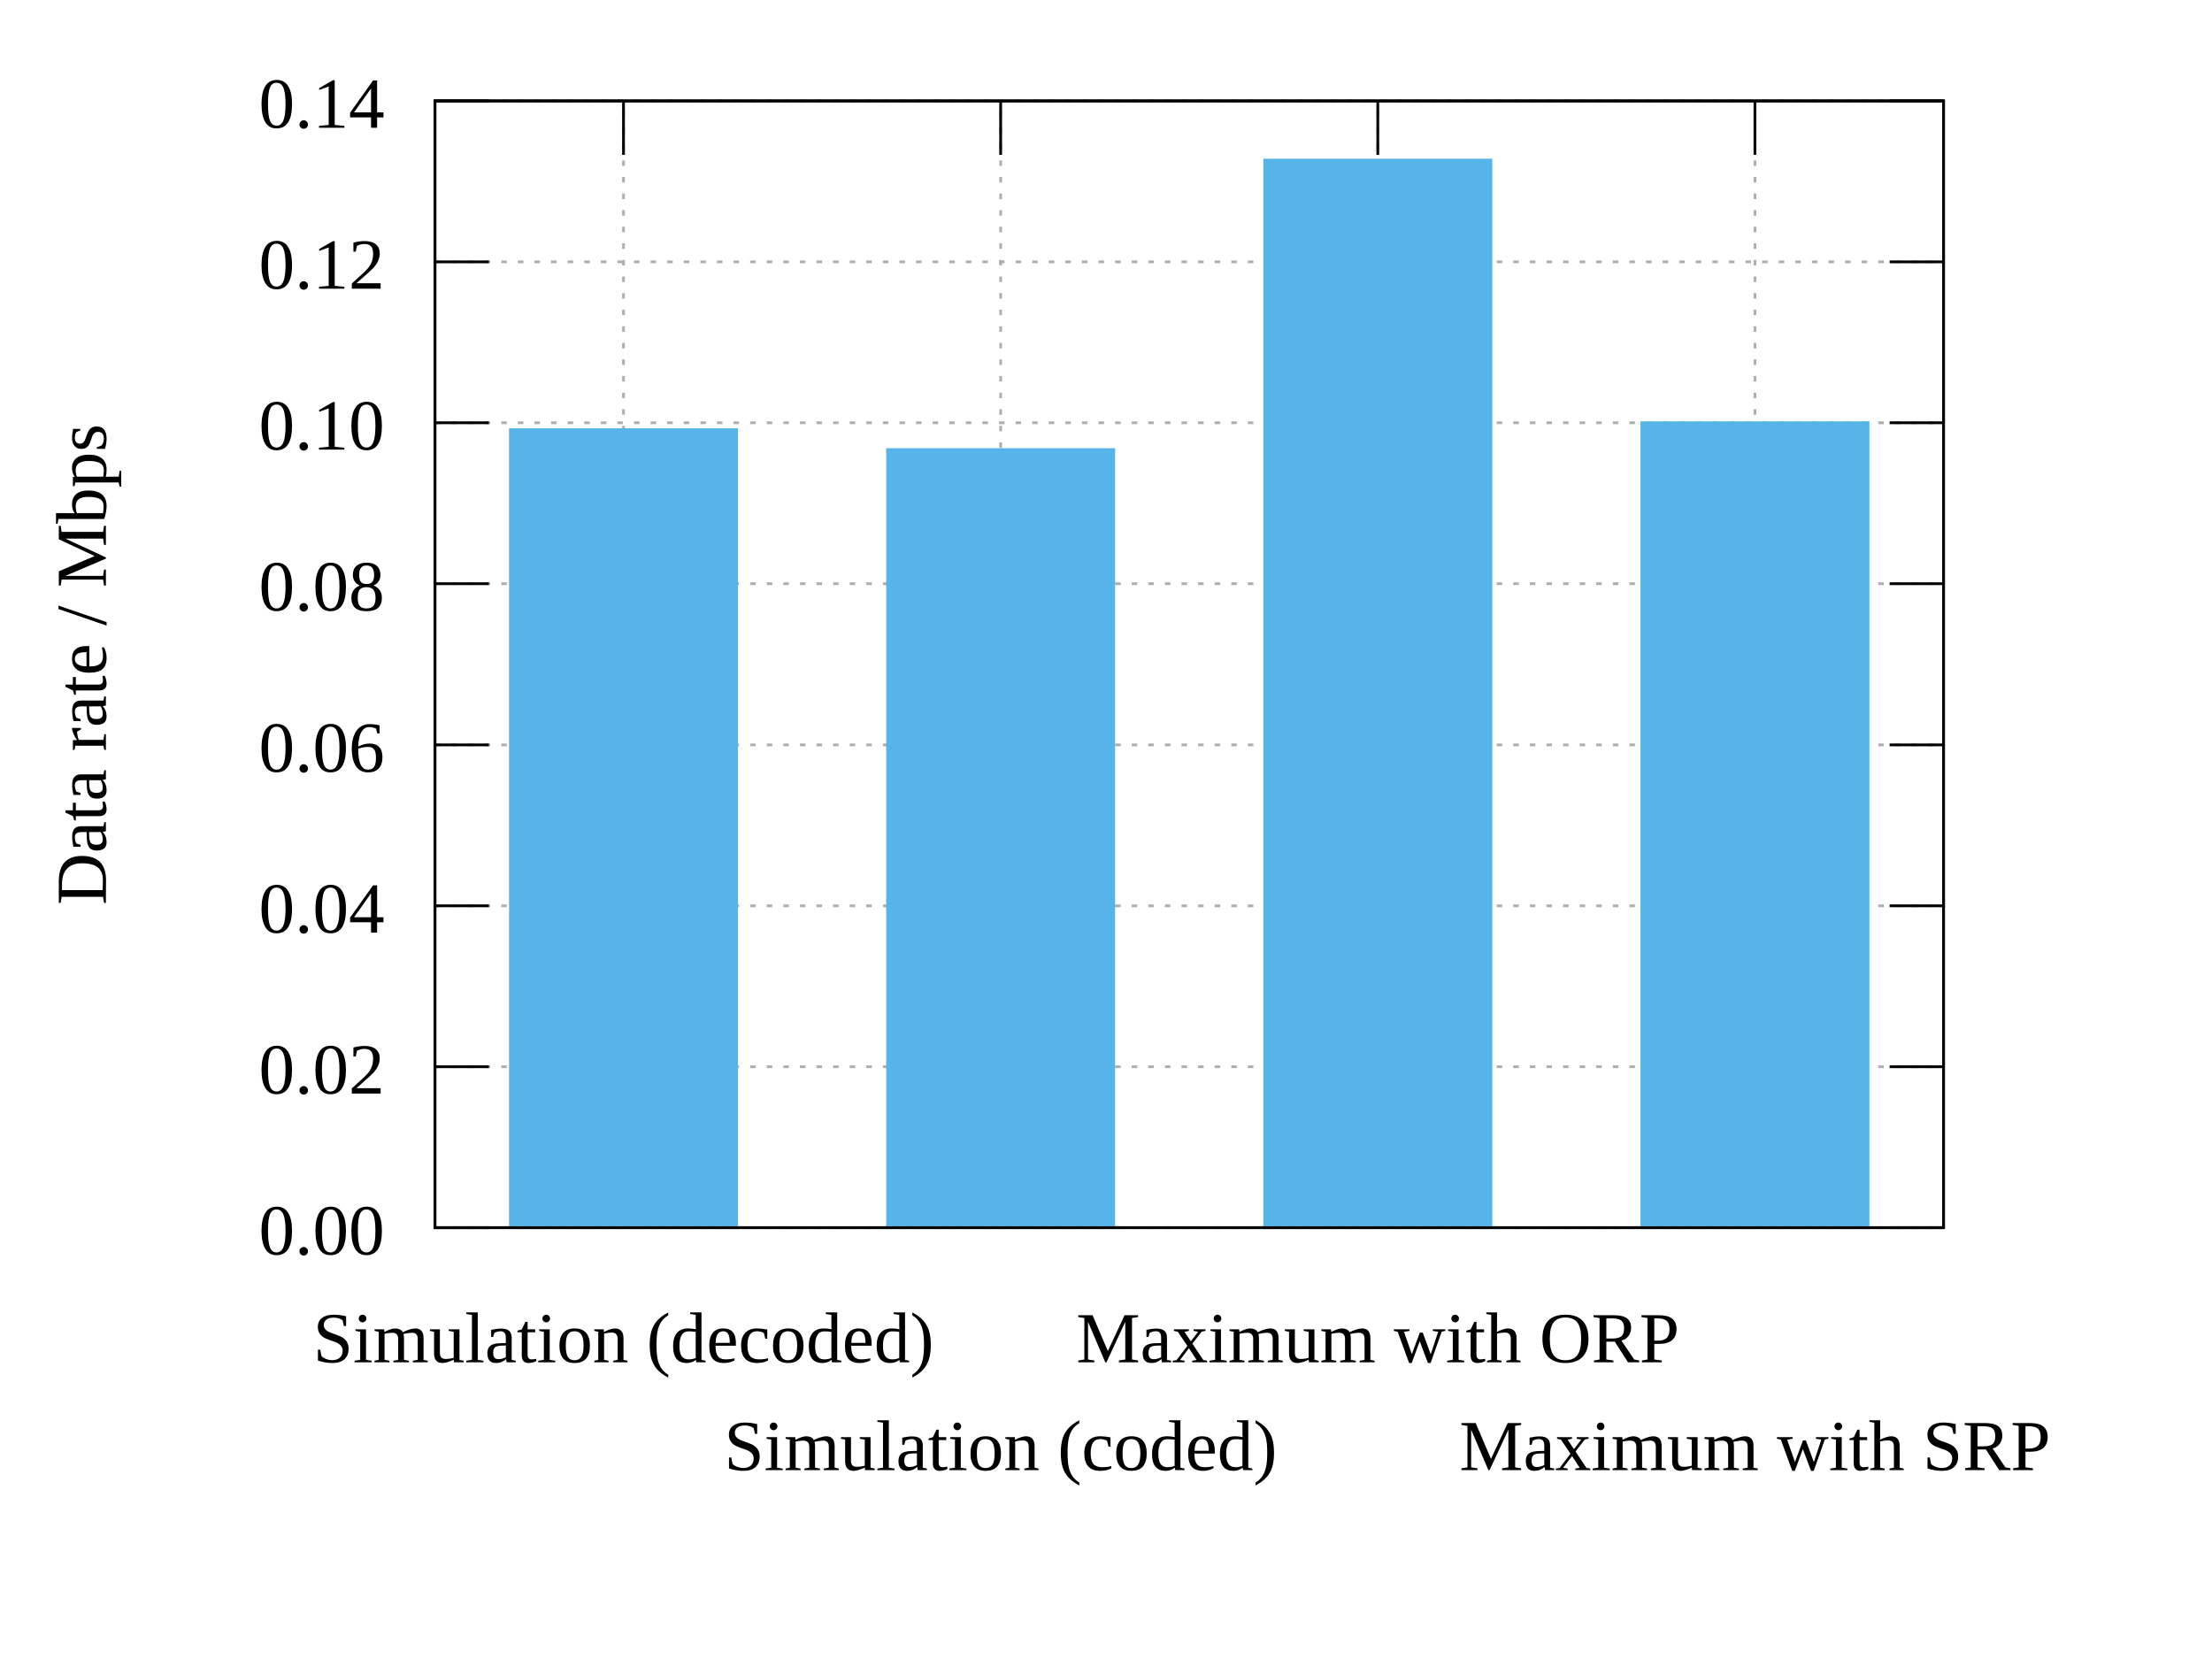
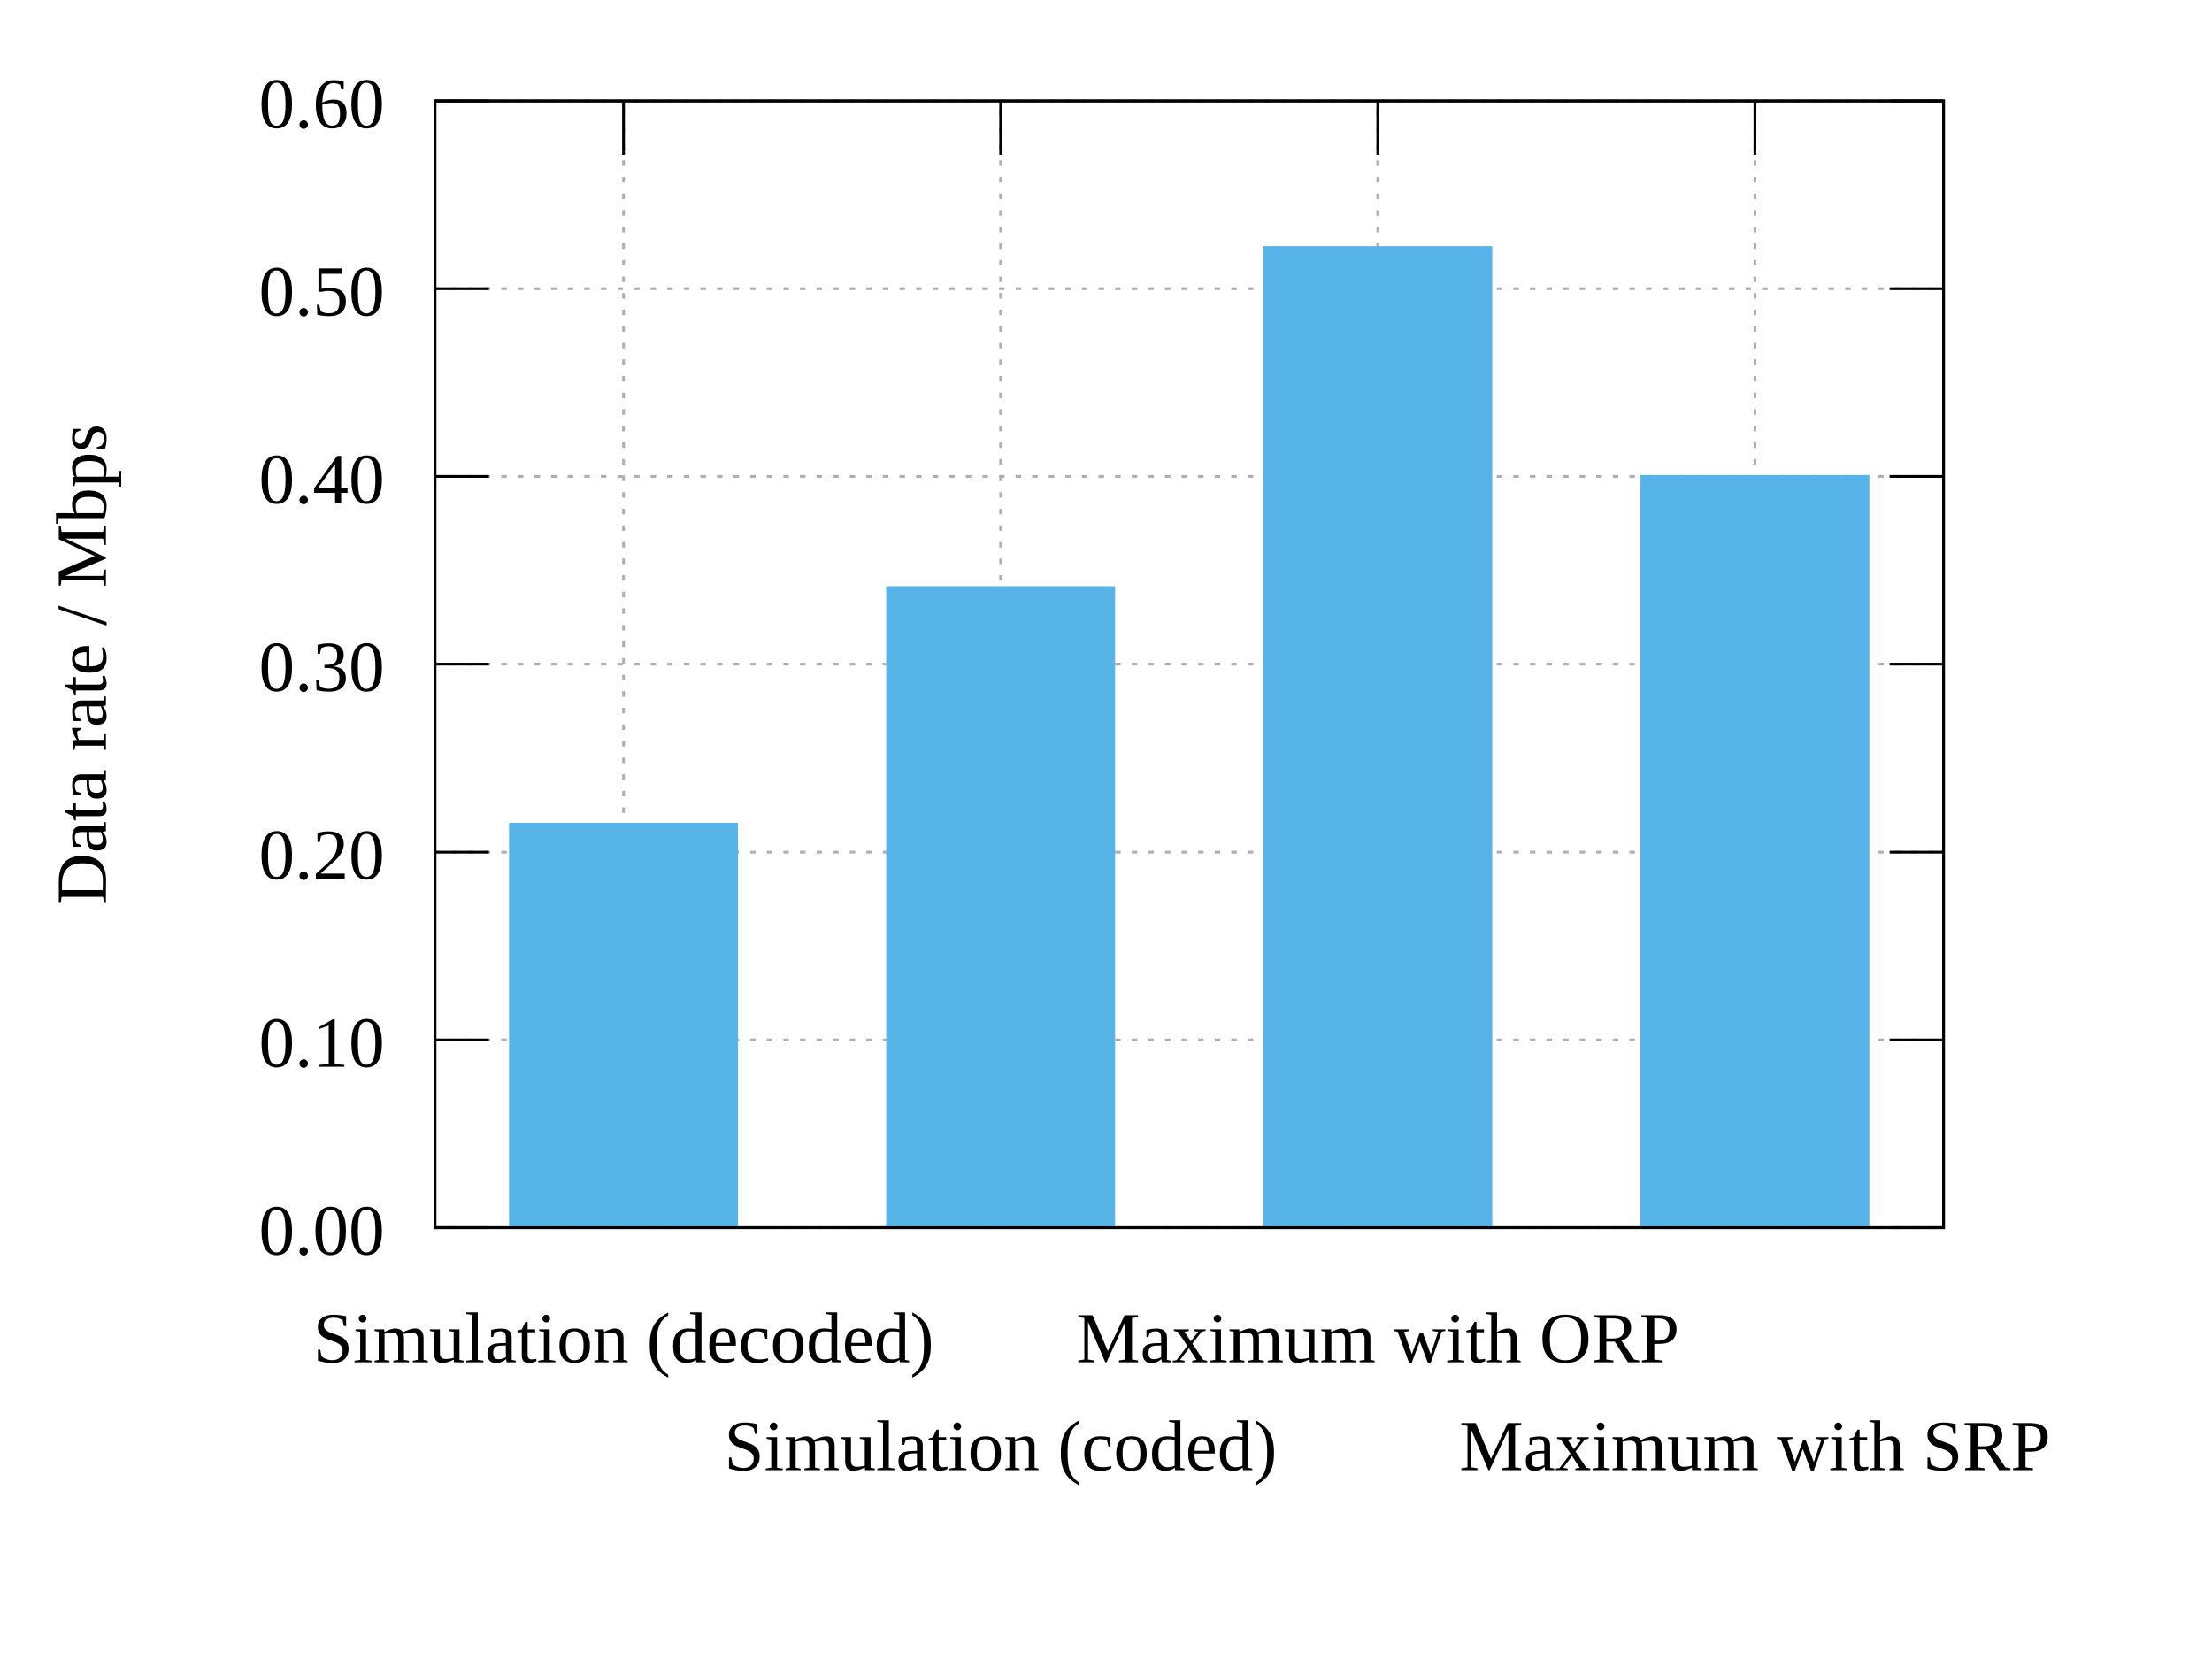
<svg xmlns="http://www.w3.org/2000/svg" xmlns:xlink="http://www.w3.org/1999/xlink" width="800" height="600" viewBox="0 0 800 600">
  <g id="gnuplot_canvas">
    <rect x="0" y="0" width="800" height="600" fill="none" />
    <defs>
      <circle id="gpDot" r="0.5" stroke-width="0.5" />
      <path id="gpPt0" stroke-width="0.103" stroke="currentColor" d="M-1,0 h2 M0,-1 v2" />
      <path id="gpPt1" stroke-width="0.103" stroke="currentColor" d="M-1,-1 L1,1 M1,-1 L-1,1" />
      <path id="gpPt2" stroke-width="0.103" stroke="currentColor" d="M-1,0 L1,0 M0,-1 L0,1 M-1,-1 L1,1 M-1,1 L1,-1" />
      <rect id="gpPt3" stroke-width="0.103" stroke="currentColor" x="-1" y="-1" width="2" height="2" />
      <rect id="gpPt4" stroke-width="0.103" stroke="currentColor" fill="currentColor" x="-1" y="-1" width="2" height="2" />
      <circle id="gpPt5" stroke-width="0.103" stroke="currentColor" cx="0" cy="0" r="1" />
      <use xlink:href="#gpPt5" id="gpPt6" fill="currentColor" stroke="none" />
      <path id="gpPt7" stroke-width="0.103" stroke="currentColor" d="M0,-1.33 L-1.33,0.67 L1.33,0.67 z" />
      <use xlink:href="#gpPt7" id="gpPt8" fill="currentColor" stroke="none" />
      <use xlink:href="#gpPt7" id="gpPt9" stroke="currentColor" transform="rotate(180)" />
      <use xlink:href="#gpPt9" id="gpPt10" fill="currentColor" stroke="none" />
      <use xlink:href="#gpPt3" id="gpPt11" stroke="currentColor" transform="rotate(45)" />
      <use xlink:href="#gpPt11" id="gpPt12" fill="currentColor" stroke="none" />
      <path id="gpPt13" stroke-width="0.103" stroke="currentColor" d="M0,1.330 L1.265,0.411 L0.782,-1.067 L-0.782,-1.076 L-1.265,0.411 z" />
      <use xlink:href="#gpPt13" id="gpPt14" fill="currentColor" stroke="none" />
      <filter id="textbox" filterUnits="objectBoundingBox" x="0" y="0" height="1" width="1">
        <feFlood flood-color="white" flood-opacity="1" result="bgnd" />
        <feComposite in="SourceGraphic" in2="bgnd" operator="atop" />
      </filter>
      <filter id="greybox" filterUnits="objectBoundingBox" x="0" y="0" height="1" width="1">
        <feFlood flood-color="lightgrey" flood-opacity="1" result="grey" />
        <feComposite in="SourceGraphic" in2="grey" operator="atop" />
      </filter>
    </defs>
    <g fill="none" color="white" stroke="currentColor" stroke-width="1.00" stroke-linecap="butt" stroke-linejoin="miter">
</g>
    <g fill="none" color="black" stroke="currentColor" stroke-width="1.00" stroke-linecap="butt" stroke-linejoin="miter">
</g>
    <g fill="none" color="gray" stroke="currentColor" stroke-width="1.00" stroke-linecap="butt" stroke-linejoin="miter">
      <path stroke="rgb(175, 175, 175)" stroke-dasharray="2,4" class="gridline" d="M157.3,444.0 L702.9,444.0  " />
    </g>
    <g fill="none" color="black" stroke="currentColor" stroke-width="1.00" stroke-linecap="butt" stroke-linejoin="miter">
      <path stroke="black" d="M157.3,444.0 L176.8,444.0 M702.9,444.0 L683.4,444.0  " />
      <g transform="translate(139.1,453.7)" stroke="none" fill="black" font-family="Times New Roman" font-size="26.00" text-anchor="end">
        <text>
          <tspan font-family="Times New Roman">0.00</tspan>
        </text>
      </g>
    </g>
    <g fill="none" color="black" stroke="currentColor" stroke-width="1.00" stroke-linecap="butt" stroke-linejoin="miter">
</g>
    <g fill="none" color="gray" stroke="currentColor" stroke-width="1.00" stroke-linecap="butt" stroke-linejoin="miter">
-       <path stroke="rgb(175, 175, 175)" stroke-dasharray="2,4" class="gridline" d="M157.3,385.8 L702.9,385.8  " />
-     </g>
-     <g fill="none" color="black" stroke="currentColor" stroke-width="1.00" stroke-linecap="butt" stroke-linejoin="miter">
-       <path stroke="black" d="M157.3,385.8 L176.8,385.8 M702.9,385.8 L683.4,385.8  " />
-       <g transform="translate(139.1,395.5)" stroke="none" fill="black" font-family="Times New Roman" font-size="26.00" text-anchor="end">
-         <text>
-           <tspan font-family="Times New Roman">0.02</tspan>
-         </text>
-       </g>
-     </g>
-     <g fill="none" color="black" stroke="currentColor" stroke-width="1.00" stroke-linecap="butt" stroke-linejoin="miter">
- </g>
-     <g fill="none" color="gray" stroke="currentColor" stroke-width="1.00" stroke-linecap="butt" stroke-linejoin="miter">
-       <path stroke="rgb(175, 175, 175)" stroke-dasharray="2,4" class="gridline" d="M157.3,327.6 L702.9,327.6  " />
-     </g>
-     <g fill="none" color="black" stroke="currentColor" stroke-width="1.00" stroke-linecap="butt" stroke-linejoin="miter">
-       <path stroke="black" d="M157.3,327.6 L176.8,327.6 M702.9,327.6 L683.4,327.6  " />
-       <g transform="translate(139.1,337.3)" stroke="none" fill="black" font-family="Times New Roman" font-size="26.00" text-anchor="end">
-         <text>
-           <tspan font-family="Times New Roman">0.04</tspan>
-         </text>
-       </g>
-     </g>
-     <g fill="none" color="black" stroke="currentColor" stroke-width="1.00" stroke-linecap="butt" stroke-linejoin="miter">
- </g>
-     <g fill="none" color="gray" stroke="currentColor" stroke-width="1.00" stroke-linecap="butt" stroke-linejoin="miter">
-       <path stroke="rgb(175, 175, 175)" stroke-dasharray="2,4" class="gridline" d="M157.3,269.4 L702.9,269.4  " />
-     </g>
-     <g fill="none" color="black" stroke="currentColor" stroke-width="1.00" stroke-linecap="butt" stroke-linejoin="miter">
-       <path stroke="black" d="M157.3,269.4 L176.8,269.4 M702.9,269.4 L683.4,269.4  " />
-       <g transform="translate(139.1,279.1)" stroke="none" fill="black" font-family="Times New Roman" font-size="26.00" text-anchor="end">
-         <text>
-           <tspan font-family="Times New Roman">0.06</tspan>
-         </text>
-       </g>
-     </g>
-     <g fill="none" color="black" stroke="currentColor" stroke-width="1.00" stroke-linecap="butt" stroke-linejoin="miter">
- </g>
-     <g fill="none" color="gray" stroke="currentColor" stroke-width="1.00" stroke-linecap="butt" stroke-linejoin="miter">
-       <path stroke="rgb(175, 175, 175)" stroke-dasharray="2,4" class="gridline" d="M157.3,211.1 L702.9,211.1  " />
-     </g>
-     <g fill="none" color="black" stroke="currentColor" stroke-width="1.00" stroke-linecap="butt" stroke-linejoin="miter">
-       <path stroke="black" d="M157.3,211.1 L176.8,211.1 M702.9,211.1 L683.4,211.1  " />
-       <g transform="translate(139.1,220.8)" stroke="none" fill="black" font-family="Times New Roman" font-size="26.00" text-anchor="end">
-         <text>
-           <tspan font-family="Times New Roman">0.08</tspan>
-         </text>
-       </g>
-     </g>
-     <g fill="none" color="black" stroke="currentColor" stroke-width="1.00" stroke-linecap="butt" stroke-linejoin="miter">
- </g>
-     <g fill="none" color="gray" stroke="currentColor" stroke-width="1.00" stroke-linecap="butt" stroke-linejoin="miter">
-       <path stroke="rgb(175, 175, 175)" stroke-dasharray="2,4" class="gridline" d="M157.3,152.9 L702.9,152.9  " />
-     </g>
-     <g fill="none" color="black" stroke="currentColor" stroke-width="1.00" stroke-linecap="butt" stroke-linejoin="miter">
-       <path stroke="black" d="M157.3,152.9 L176.8,152.9 M702.9,152.9 L683.4,152.9  " />
-       <g transform="translate(139.1,162.6)" stroke="none" fill="black" font-family="Times New Roman" font-size="26.00" text-anchor="end">
+       <path stroke="rgb(175, 175, 175)" stroke-dasharray="2,4" class="gridline" d="M157.3,376.1 L702.9,376.1  " />
+     </g>
+     <g fill="none" color="black" stroke="currentColor" stroke-width="1.00" stroke-linecap="butt" stroke-linejoin="miter">
+       <path stroke="black" d="M157.3,376.1 L176.8,376.1 M702.9,376.1 L683.4,376.1  " />
+       <g transform="translate(139.1,385.8)" stroke="none" fill="black" font-family="Times New Roman" font-size="26.00" text-anchor="end">
        <text>
          <tspan font-family="Times New Roman">0.10</tspan>
        </text>
      </g>
    </g>
    <g fill="none" color="black" stroke="currentColor" stroke-width="1.00" stroke-linecap="butt" stroke-linejoin="miter">
</g>
    <g fill="none" color="gray" stroke="currentColor" stroke-width="1.00" stroke-linecap="butt" stroke-linejoin="miter">
-       <path stroke="rgb(175, 175, 175)" stroke-dasharray="2,4" class="gridline" d="M157.3,94.7 L702.9,94.7  " />
-     </g>
-     <g fill="none" color="black" stroke="currentColor" stroke-width="1.00" stroke-linecap="butt" stroke-linejoin="miter">
-       <path stroke="black" d="M157.3,94.7 L176.8,94.7 M702.9,94.7 L683.4,94.7  " />
-       <g transform="translate(139.1,104.4)" stroke="none" fill="black" font-family="Times New Roman" font-size="26.00" text-anchor="end">
-         <text>
-           <tspan font-family="Times New Roman">0.12</tspan>
+       <path stroke="rgb(175, 175, 175)" stroke-dasharray="2,4" class="gridline" d="M157.3,308.2 L702.9,308.2  " />
+     </g>
+     <g fill="none" color="black" stroke="currentColor" stroke-width="1.00" stroke-linecap="butt" stroke-linejoin="miter">
+       <path stroke="black" d="M157.3,308.2 L176.8,308.2 M702.9,308.2 L683.4,308.2  " />
+       <g transform="translate(139.1,317.9)" stroke="none" fill="black" font-family="Times New Roman" font-size="26.00" text-anchor="end">
+         <text>
+           <tspan font-family="Times New Roman">0.20</tspan>
+         </text>
+       </g>
+     </g>
+     <g fill="none" color="black" stroke="currentColor" stroke-width="1.00" stroke-linecap="butt" stroke-linejoin="miter">
+ </g>
+     <g fill="none" color="gray" stroke="currentColor" stroke-width="1.00" stroke-linecap="butt" stroke-linejoin="miter">
+       <path stroke="rgb(175, 175, 175)" stroke-dasharray="2,4" class="gridline" d="M157.3,240.2 L702.9,240.2  " />
+     </g>
+     <g fill="none" color="black" stroke="currentColor" stroke-width="1.00" stroke-linecap="butt" stroke-linejoin="miter">
+       <path stroke="black" d="M157.3,240.2 L176.8,240.2 M702.9,240.2 L683.4,240.2  " />
+       <g transform="translate(139.1,249.9)" stroke="none" fill="black" font-family="Times New Roman" font-size="26.00" text-anchor="end">
+         <text>
+           <tspan font-family="Times New Roman">0.30</tspan>
+         </text>
+       </g>
+     </g>
+     <g fill="none" color="black" stroke="currentColor" stroke-width="1.00" stroke-linecap="butt" stroke-linejoin="miter">
+ </g>
+     <g fill="none" color="gray" stroke="currentColor" stroke-width="1.00" stroke-linecap="butt" stroke-linejoin="miter">
+       <path stroke="rgb(175, 175, 175)" stroke-dasharray="2,4" class="gridline" d="M157.3,172.3 L702.9,172.3  " />
+     </g>
+     <g fill="none" color="black" stroke="currentColor" stroke-width="1.00" stroke-linecap="butt" stroke-linejoin="miter">
+       <path stroke="black" d="M157.3,172.3 L176.8,172.3 M702.9,172.3 L683.4,172.3  " />
+       <g transform="translate(139.1,182.0)" stroke="none" fill="black" font-family="Times New Roman" font-size="26.00" text-anchor="end">
+         <text>
+           <tspan font-family="Times New Roman">0.40</tspan>
+         </text>
+       </g>
+     </g>
+     <g fill="none" color="black" stroke="currentColor" stroke-width="1.00" stroke-linecap="butt" stroke-linejoin="miter">
+ </g>
+     <g fill="none" color="gray" stroke="currentColor" stroke-width="1.00" stroke-linecap="butt" stroke-linejoin="miter">
+       <path stroke="rgb(175, 175, 175)" stroke-dasharray="2,4" class="gridline" d="M157.3,104.4 L702.9,104.4  " />
+     </g>
+     <g fill="none" color="black" stroke="currentColor" stroke-width="1.00" stroke-linecap="butt" stroke-linejoin="miter">
+       <path stroke="black" d="M157.3,104.4 L176.8,104.4 M702.9,104.4 L683.4,104.4  " />
+       <g transform="translate(139.1,114.1)" stroke="none" fill="black" font-family="Times New Roman" font-size="26.00" text-anchor="end">
+         <text>
+           <tspan font-family="Times New Roman">0.50</tspan>
        </text>
      </g>
    </g>
    <g fill="none" color="black" stroke="currentColor" stroke-width="1.00" stroke-linecap="butt" stroke-linejoin="miter">
</g>
    <g fill="none" color="gray" stroke="currentColor" stroke-width="1.00" stroke-linecap="butt" stroke-linejoin="miter">
      <path stroke="rgb(175, 175, 175)" stroke-dasharray="2,4" class="gridline" d="M157.3,36.5 L702.9,36.5  " />
    </g>
    <g fill="none" color="black" stroke="currentColor" stroke-width="1.00" stroke-linecap="butt" stroke-linejoin="miter">
      <path stroke="black" d="M157.3,36.5 L176.8,36.5 M702.9,36.5 L683.4,36.5  " />
      <g transform="translate(139.1,46.2)" stroke="none" fill="black" font-family="Times New Roman" font-size="26.00" text-anchor="end">
        <text>
-           <tspan font-family="Times New Roman">0.14</tspan>
+           <tspan font-family="Times New Roman">0.60</tspan>
        </text>
      </g>
    </g>
    <g fill="none" color="black" stroke="currentColor" stroke-width="1.00" stroke-linecap="butt" stroke-linejoin="miter">
</g>
    <g fill="none" color="gray" stroke="currentColor" stroke-width="1.00" stroke-linecap="butt" stroke-linejoin="miter">
      <path stroke="rgb(175, 175, 175)" stroke-dasharray="2,4" class="gridline" d="M225.5,444.0 L225.5,36.5  " />
    </g>
    <g fill="none" color="black" stroke="currentColor" stroke-width="1.00" stroke-linecap="butt" stroke-linejoin="miter">
      <path stroke="black" d="M225.5,444.0 L225.5,424.5 M225.5,36.5 L225.5,56.0  " />
      <g transform="translate(225.5,492.7)" stroke="none" fill="black" font-family="Times New Roman" font-size="26.00" text-anchor="middle">
        <text>
          <tspan font-family="Times New Roman">Simulation (decoded)</tspan>
        </text>
      </g>
    </g>
    <g fill="none" color="black" stroke="currentColor" stroke-width="1.00" stroke-linecap="butt" stroke-linejoin="miter">
</g>
    <g fill="none" color="gray" stroke="currentColor" stroke-width="1.00" stroke-linecap="butt" stroke-linejoin="miter">
      <path stroke="rgb(175, 175, 175)" stroke-dasharray="2,4" class="gridline" d="M361.9,444.0 L361.9,36.5  " />
    </g>
    <g fill="none" color="black" stroke="currentColor" stroke-width="1.00" stroke-linecap="butt" stroke-linejoin="miter">
      <path stroke="black" d="M361.9,444.0 L361.9,424.5 M361.9,36.5 L361.9,56.0  " />
      <g transform="translate(361.9,492.7)" stroke="none" fill="black" font-family="Times New Roman" font-size="26.00" text-anchor="middle">
        <text />
      </g>
      <g transform="translate(361.9,531.7)" stroke="none" fill="black" font-family="Times New Roman" font-size="26.00" text-anchor="middle">
        <text>
          <tspan font-family="Times New Roman">Simulation (coded)</tspan>
        </text>
      </g>
    </g>
    <g fill="none" color="black" stroke="currentColor" stroke-width="1.00" stroke-linecap="butt" stroke-linejoin="miter">
</g>
    <g fill="none" color="gray" stroke="currentColor" stroke-width="1.00" stroke-linecap="butt" stroke-linejoin="miter">
      <path stroke="rgb(175, 175, 175)" stroke-dasharray="2,4" class="gridline" d="M498.3,444.0 L498.3,36.5  " />
    </g>
    <g fill="none" color="black" stroke="currentColor" stroke-width="1.00" stroke-linecap="butt" stroke-linejoin="miter">
      <path stroke="black" d="M498.3,444.0 L498.3,424.5 M498.3,36.5 L498.3,56.0  " />
      <g transform="translate(498.3,492.7)" stroke="none" fill="black" font-family="Times New Roman" font-size="26.00" text-anchor="middle">
        <text>
          <tspan font-family="Times New Roman">Maximum with ORP</tspan>
        </text>
      </g>
    </g>
    <g fill="none" color="black" stroke="currentColor" stroke-width="1.00" stroke-linecap="butt" stroke-linejoin="miter">
</g>
    <g fill="none" color="gray" stroke="currentColor" stroke-width="1.00" stroke-linecap="butt" stroke-linejoin="miter">
      <path stroke="rgb(175, 175, 175)" stroke-dasharray="2,4" class="gridline" d="M634.7,444.0 L634.7,56.0 L634.7,36.5  " />
    </g>
    <g fill="none" color="black" stroke="currentColor" stroke-width="1.00" stroke-linecap="butt" stroke-linejoin="miter">
      <path stroke="black" d="M634.7,444.0 L634.7,424.5 M634.7,36.5 L634.7,56.0  " />
      <g transform="translate(634.7,492.7)" stroke="none" fill="black" font-family="Times New Roman" font-size="26.00" text-anchor="middle">
        <text />
      </g>
      <g transform="translate(634.7,531.7)" stroke="none" fill="black" font-family="Times New Roman" font-size="26.00" text-anchor="middle">
        <text>
          <tspan font-family="Times New Roman">Maximum with SRP</tspan>
        </text>
      </g>
    </g>
    <g fill="none" color="black" stroke="currentColor" stroke-width="1.00" stroke-linecap="butt" stroke-linejoin="miter">
</g>
    <g fill="none" color="black" stroke="currentColor" stroke-width="1.00" stroke-linecap="butt" stroke-linejoin="miter">
      <path stroke="black" d="M157.3,36.5 L157.3,444.0 L702.9,444.0 L702.9,36.5 L157.3,36.5 Z  " />
    </g>
    <g fill="none" color="black" stroke="currentColor" stroke-width="1.00" stroke-linecap="butt" stroke-linejoin="miter">
      <g transform="translate(38.3,240.3) rotate(270)" stroke="none" fill="black" font-family="Times New Roman" font-size="26.00" text-anchor="middle">
        <text>
          <tspan font-family="Times New Roman">Data rate / Mbps</tspan>
        </text>
      </g>
    </g>
    <g fill="none" color="black" stroke="currentColor" stroke-width="1.00" stroke-linecap="butt" stroke-linejoin="miter">
      <g transform="translate(430.1,582.4)" stroke="none" fill="black" font-family="Times New Roman" font-size="26.00" text-anchor="middle">
        <text>
          <tspan font-family="Times New Roman"> </tspan>
        </text>
      </g>
    </g>
    <g fill="none" color="black" stroke="currentColor" stroke-width="1.00" stroke-linecap="butt" stroke-linejoin="miter">
</g>
    <g id="gnuplot_plot_1">
      <g fill="none" color="black" stroke="currentColor" stroke-width="1.00" stroke-linecap="butt" stroke-linejoin="miter">
        <g stroke="none" shape-rendering="crispEdges">
-           <polygon fill="rgb( 86, 180, 233)" points="184.6,444.0 266.5,444.0 266.5,155.3 184.6,155.3 " />
-         </g>
-         <path stroke="rgb( 86, 180, 233)" d="M184.6,444.0 L184.6,155.4 L266.4,155.4 L266.4,444.0 L184.6,444.0 Z  " />
-         <g stroke="none" shape-rendering="crispEdges">
-           <polygon fill="rgb( 86, 180, 233)" points="321.0,444.0 402.9,444.0 402.9,162.5 321.0,162.5 " />
-         </g>
-         <path stroke="rgb( 86, 180, 233)" d="M321.0,444.0 L321.0,162.6 L402.8,162.6 L402.8,444.0 L321.0,444.0 Z  " />
-         <g stroke="none" shape-rendering="crispEdges">
-           <polygon fill="rgb( 86, 180, 233)" points="457.4,444.0 539.3,444.0 539.3,57.8 457.4,57.8 " />
-         </g>
-         <path stroke="rgb( 86, 180, 233)" d="M457.4,444.0 L457.4,57.9 L539.2,57.9 L539.2,444.0 L457.4,444.0 Z  " />
-         <g stroke="none" shape-rendering="crispEdges">
-           <polygon fill="rgb( 86, 180, 233)" points="593.8,444.0 675.7,444.0 675.7,152.8 593.8,152.8 " />
-         </g>
-         <path stroke="rgb( 86, 180, 233)" d="M593.8,444.0 L593.8,152.9 L675.6,152.9 L675.6,444.0 L593.8,444.0 Z  " />
+           <polygon fill="rgb( 86, 180, 233)" points="184.6,444.0 266.5,444.0 266.5,298.0 184.6,298.0 " />
+         </g>
+         <path stroke="rgb( 86, 180, 233)" d="M184.6,444.0 L184.6,298.1 L266.4,298.1 L266.4,444.0 L184.6,444.0 Z  " />
+         <g stroke="none" shape-rendering="crispEdges">
+           <polygon fill="rgb( 86, 180, 233)" points="321.0,444.0 402.9,444.0 402.9,212.4 321.0,212.4 " />
+         </g>
+         <path stroke="rgb( 86, 180, 233)" d="M321.0,444.0 L321.0,212.5 L402.8,212.5 L402.8,444.0 L321.0,444.0 Z  " />
+         <g stroke="none" shape-rendering="crispEdges">
+           <polygon fill="rgb( 86, 180, 233)" points="457.4,444.0 539.3,444.0 539.3,89.4 457.4,89.4 " />
+         </g>
+         <path stroke="rgb( 86, 180, 233)" d="M457.4,444.0 L457.4,89.5 L539.2,89.5 L539.2,444.0 L457.4,444.0 Z  " />
+         <g stroke="none" shape-rendering="crispEdges">
+           <polygon fill="rgb( 86, 180, 233)" points="593.8,444.0 675.7,444.0 675.7,172.2 593.8,172.2 " />
+         </g>
+         <path stroke="rgb( 86, 180, 233)" d="M593.8,444.0 L593.8,172.3 L675.6,172.3 L675.6,444.0 L593.8,444.0 Z  " />
      </g>
    </g>
    <g fill="none" color="white" stroke="rgb( 86, 180, 233)" stroke-width="2.00" stroke-linecap="butt" stroke-linejoin="miter">
</g>
    <g fill="none" color="black" stroke="currentColor" stroke-width="2.00" stroke-linecap="butt" stroke-linejoin="miter">
</g>
    <g fill="none" color="black" stroke="black" stroke-width="1.00" stroke-linecap="butt" stroke-linejoin="miter">
</g>
    <g fill="none" color="black" stroke="currentColor" stroke-width="1.00" stroke-linecap="butt" stroke-linejoin="miter">
      <path stroke="black" d="M157.3,36.5 L157.3,444.0 L702.9,444.0 L702.9,36.5 L157.3,36.5 Z  " />
    </g>
    <g fill="none" color="black" stroke="currentColor" stroke-width="1.00" stroke-linecap="butt" stroke-linejoin="miter">
</g>
  </g>
</svg>
